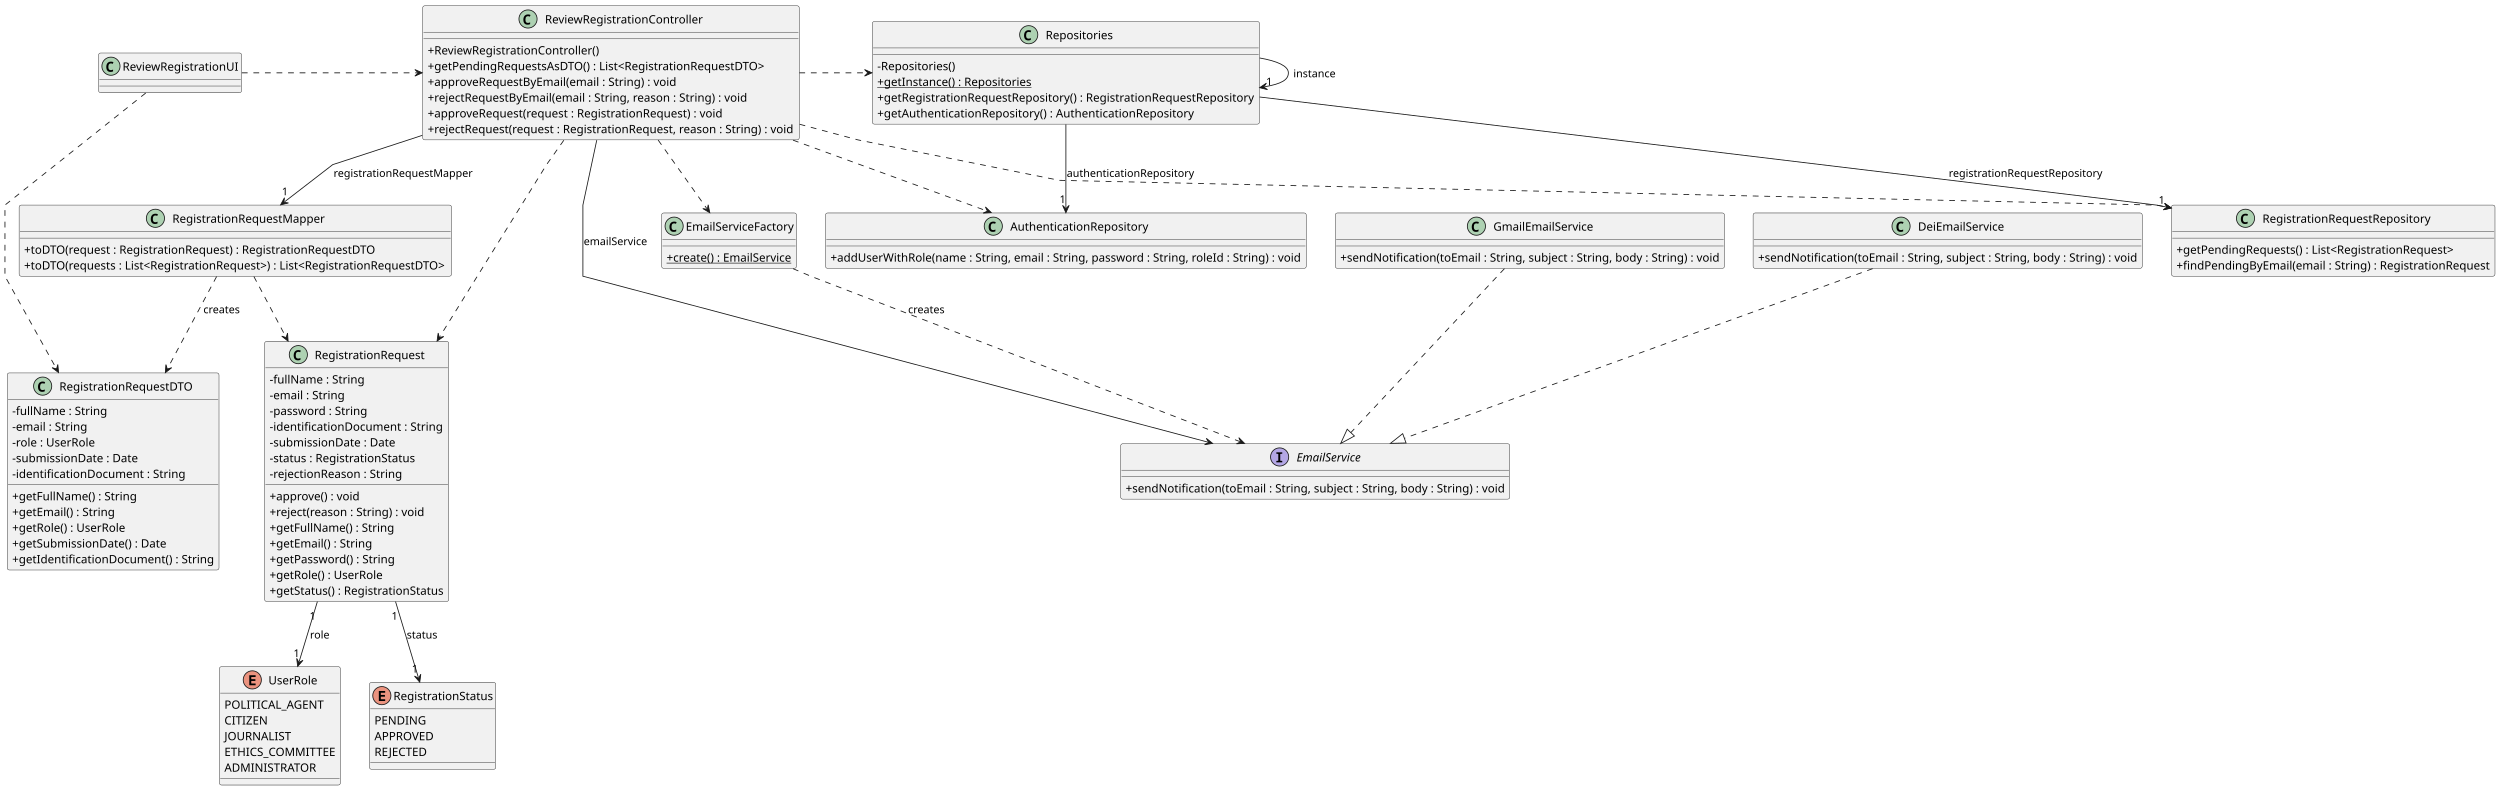
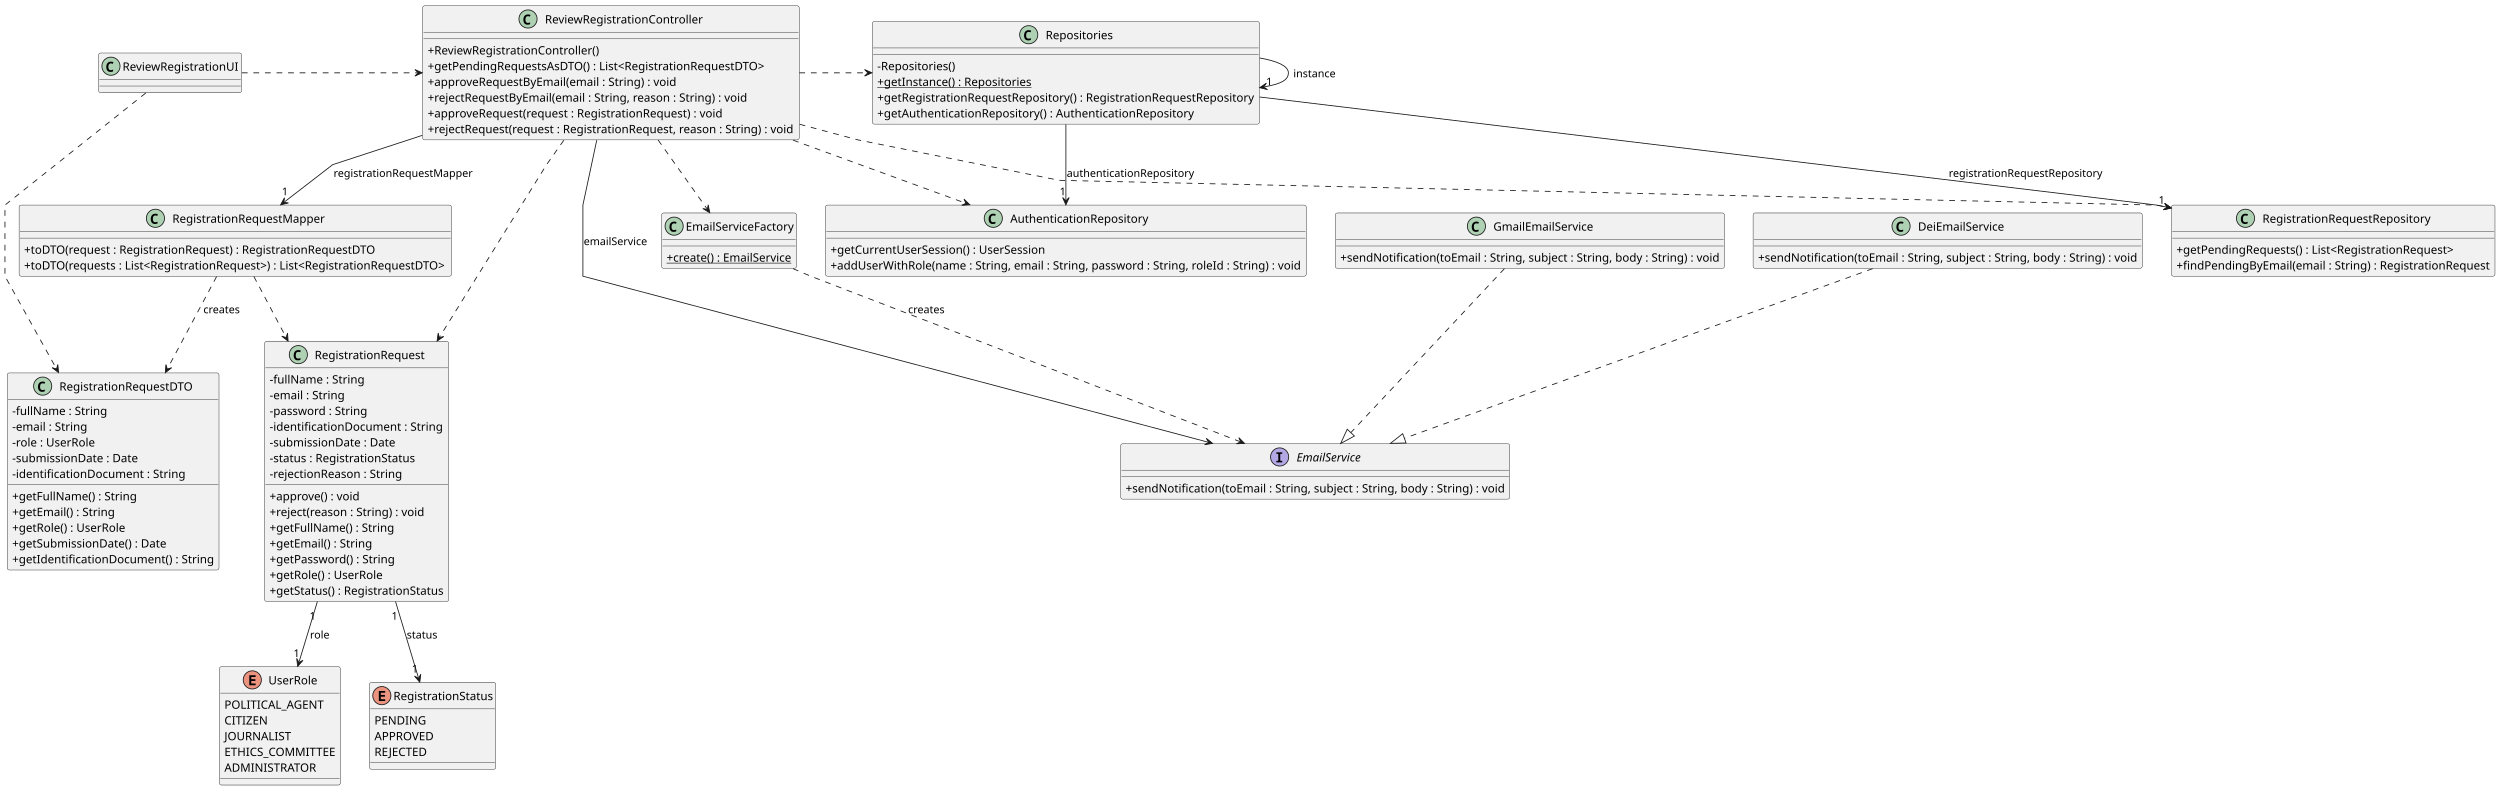
- <svg xmlns="http://www.w3.org/2000/svg" contentStyleType="text/css" data-diagram-type="CLASS" height="957px" preserveAspectRatio="none" style="width:3028px;height:957px;background:#FFFFFF;" version="1.1" viewBox="0 0 3028 957" width="3028px" zoomAndPan="magnify">
+ <svg xmlns="http://www.w3.org/2000/svg" contentStyleType="text/css" height="957px" preserveAspectRatio="none" style="width:3028px;height:957px;background:#FFFFFF;" version="1.1" viewBox="0 0 3028 957" width="3028px" zoomAndPan="magnify">
  <defs />
  <g>
-     <g class="entity" data-entity="ReviewRegistrationUI" data-source-line="6" data-uid="ent0002" id="entity_ReviewRegistrationUI">
-       <rect fill="#F1F1F1" height="48" rx="2.5" ry="2.5" style="stroke:#181818;stroke-width:0.5;" width="173.218" x="119.39" y="64.2" />
+     <g id="elem_ReviewRegistrationUI">
+       <rect codeLine="6" fill="#F1F1F1" height="48" id="ReviewRegistrationUI" rx="2.5" ry="2.5" style="stroke:#181818;stroke-width:0.5;" width="173.218" x="119.39" y="64.2" />
      <ellipse cx="134.39" cy="80.2" fill="#ADD1B2" rx="11" ry="11" style="stroke:#181818;stroke-width:1;" />
      <path d="M133.859,87.122 Q132.109,87.122 130.968,86.388 Q129.843,85.638 129.281,84.294 Q128.734,82.934 128.734,81.138 Q128.734,79.106 129.39,77.653 Q130.046,76.2 131.327,75.419 Q132.609,74.638 134.484,74.638 Q135.374,74.638 136.046,74.825 Q136.718,74.997 137.406,75.341 L136.593,77.356 Q135.968,77.044 135.421,76.919 Q134.89,76.794 134.406,76.794 Q133.234,76.794 132.531,77.325 Q131.827,77.856 131.531,78.809 Q131.234,79.763 131.234,81.028 Q131.234,83.044 131.952,84.013 Q132.671,84.966 134.265,84.966 Q134.859,84.966 135.484,84.809 Q136.109,84.653 136.937,84.278 L136.937,86.497 Q136.202,86.809 135.406,86.966 Q134.624,87.122 133.859,87.122 Z " fill="#000000" />
      <text fill="#000000" font-family="sans-serif" font-size="14" lengthAdjust="spacing" textLength="141.218" x="148.39" y="85.632">ReviewRegistrationUI</text>
      <line style="stroke:#181818;stroke-width:0.5;" x1="120.39" x2="291.608" y1="96.2" y2="96.2" />
      <line style="stroke:#181818;stroke-width:0.5;" x1="120.39" x2="291.608" y1="104.2" y2="104.2" />
    </g>
-     <g class="entity" data-entity="ReviewRegistrationController" data-source-line="9" data-uid="ent0003" id="entity_ReviewRegistrationController">
-       <rect fill="#F1F1F1" height="162.407" rx="2.5" ry="2.5" style="stroke:#181818;stroke-width:0.5;" width="456.064" x="511.97" y="7" />
+     <g id="elem_ReviewRegistrationController">
+       <rect codeLine="9" fill="#F1F1F1" height="162.407" id="ReviewRegistrationController" rx="2.5" ry="2.5" style="stroke:#181818;stroke-width:0.5;" width="456.064" x="511.97" y="7" />
      <ellipse cx="639.544" cy="23" fill="#ADD1B2" rx="11" ry="11" style="stroke:#181818;stroke-width:1;" />
      <path d="M639.013,29.922 Q637.263,29.922 636.123,29.188 Q634.998,28.438 634.435,27.094 Q633.888,25.734 633.888,23.938 Q633.888,21.906 634.544,20.453 Q635.201,19 636.482,18.219 Q637.763,17.438 639.638,17.438 Q640.529,17.438 641.201,17.625 Q641.873,17.797 642.56,18.141 L641.748,20.156 Q641.123,19.844 640.576,19.719 Q640.044,19.594 639.56,19.594 Q638.388,19.594 637.685,20.125 Q636.982,20.656 636.685,21.609 Q636.388,22.562 636.388,23.828 Q636.388,25.844 637.107,26.812 Q637.826,27.766 639.419,27.766 Q640.013,27.766 640.638,27.609 Q641.263,27.453 642.091,27.078 L642.091,29.297 Q641.357,29.609 640.56,29.766 Q639.779,29.922 639.013,29.922 Z " fill="#000000" />
      <text fill="#000000" font-family="sans-serif" font-size="14" lengthAdjust="spacing" textLength="192.415" x="660.044" y="28.432">ReviewRegistrationController</text>
      <line style="stroke:#181818;stroke-width:0.5;" x1="512.97" x2="967.034" y1="39" y2="39" />
      <line style="stroke:#181818;stroke-width:0.5;" x1="512.97" x2="967.034" y1="47" y2="47" />
      <text fill="#000000" font-family="sans-serif" font-size="14" lengthAdjust="spacing" textLength="208.823" x="517.97" y="65.966">+ReviewRegistrationController()</text>
      <text fill="#000000" font-family="sans-serif" font-size="14" lengthAdjust="spacing" textLength="409.512" x="517.97" y="85.034">+getPendingRequestsAsDTO() : List&lt;RegistrationRequestDTO&gt;</text>
      <text fill="#000000" font-family="sans-serif" font-size="14" lengthAdjust="spacing" textLength="301.783" x="517.97" y="104.102">+approveRequestByEmail(email : String) : void</text>
      <text fill="#000000" font-family="sans-serif" font-size="14" lengthAdjust="spacing" textLength="387.589" x="517.97" y="123.17">+rejectRequestByEmail(email : String, reason : String) : void</text>
      <text fill="#000000" font-family="sans-serif" font-size="14" lengthAdjust="spacing" textLength="358.259" x="517.97" y="142.238">+approveRequest(request : RegistrationRequest) : void</text>
      <text fill="#000000" font-family="sans-serif" font-size="14" lengthAdjust="spacing" textLength="444.064" x="517.97" y="161.305">+rejectRequest(request : RegistrationRequest, reason : String) : void</text>
    </g>
-     <g class="entity" data-entity="RegistrationRequestMapper" data-source-line="18" data-uid="ent0004" id="entity_RegistrationRequestMapper">
-       <rect fill="#F1F1F1" height="86.136" rx="2.5" ry="2.5" style="stroke:#181818;stroke-width:0.5;" width="523.684" x="23.16" y="248.4" />
+     <g id="elem_RegistrationRequestMapper">
+       <rect codeLine="18" fill="#F1F1F1" height="86.136" id="RegistrationRequestMapper" rx="2.5" ry="2.5" style="stroke:#181818;stroke-width:0.5;" width="523.684" x="23.16" y="248.4" />
      <ellipse cx="188.261" cy="264.4" fill="#ADD1B2" rx="11" ry="11" style="stroke:#181818;stroke-width:1;" />
      <path d="M187.73,271.322 Q185.98,271.322 184.839,270.587 Q183.714,269.837 183.152,268.494 Q182.605,267.134 182.605,265.337 Q182.605,263.306 183.261,261.853 Q183.918,260.4 185.199,259.619 Q186.48,258.837 188.355,258.837 Q189.246,258.837 189.918,259.025 Q190.589,259.197 191.277,259.541 L190.464,261.556 Q189.839,261.244 189.293,261.119 Q188.761,260.994 188.277,260.994 Q187.105,260.994 186.402,261.525 Q185.699,262.056 185.402,263.009 Q185.105,263.962 185.105,265.228 Q185.105,267.244 185.824,268.212 Q186.543,269.166 188.136,269.166 Q188.73,269.166 189.355,269.009 Q189.98,268.853 190.808,268.478 L190.808,270.697 Q190.074,271.009 189.277,271.166 Q188.496,271.322 187.73,271.322 Z " fill="#000000" />
      <text fill="#000000" font-family="sans-serif" font-size="14" lengthAdjust="spacing" textLength="184.981" x="208.761" y="269.832">RegistrationRequestMapper</text>
      <line style="stroke:#181818;stroke-width:0.5;" x1="24.16" x2="545.844" y1="280.4" y2="280.4" />
      <line style="stroke:#181818;stroke-width:0.5;" x1="24.16" x2="545.844" y1="288.4" y2="288.4" />
      <text fill="#000000" font-family="sans-serif" font-size="14" lengthAdjust="spacing" textLength="427.53" x="29.16" y="307.366">+toDTO(request : RegistrationRequest) : RegistrationRequestDTO</text>
      <text fill="#000000" font-family="sans-serif" font-size="14" lengthAdjust="spacing" textLength="511.684" x="29.16" y="326.434">+toDTO(requests : List&lt;RegistrationRequest&gt;) : List&lt;RegistrationRequestDTO&gt;</text>
    </g>
-     <g class="entity" data-entity="RegistrationRequestDTO" data-source-line="23" data-uid="ent0005" id="entity_RegistrationRequestDTO">
-       <rect fill="#F1F1F1" height="238.679" rx="2.5" ry="2.5" style="stroke:#181818;stroke-width:0.5;" width="256.509" x="8.75" y="451.68" />
+     <g id="elem_RegistrationRequestDTO">
+       <rect codeLine="23" fill="#F1F1F1" height="238.679" id="RegistrationRequestDTO" rx="2.5" ry="2.5" style="stroke:#181818;stroke-width:0.5;" width="256.509" x="8.75" y="451.68" />
      <ellipse cx="51.668" cy="467.68" fill="#ADD1B2" rx="11" ry="11" style="stroke:#181818;stroke-width:1;" />
      <path d="M51.137,474.602 Q49.387,474.602 48.246,473.868 Q47.121,473.118 46.559,471.774 Q46.012,470.414 46.012,468.618 Q46.012,466.586 46.668,465.133 Q47.324,463.68 48.605,462.899 Q49.887,462.118 51.762,462.118 Q52.652,462.118 53.324,462.305 Q53.996,462.477 54.684,462.821 L53.871,464.836 Q53.246,464.524 52.699,464.399 Q52.168,464.274 51.684,464.274 Q50.512,464.274 49.809,464.805 Q49.105,465.336 48.809,466.289 Q48.512,467.243 48.512,468.508 Q48.512,470.524 49.23,471.493 Q49.949,472.446 51.543,472.446 Q52.137,472.446 52.762,472.289 Q53.387,472.133 54.215,471.758 L54.215,473.977 Q53.48,474.289 52.684,474.446 Q51.902,474.602 51.137,474.602 Z " fill="#000000" />
      <text fill="#000000" font-family="sans-serif" font-size="14" lengthAdjust="spacing" textLength="162.469" x="71.872" y="473.112">RegistrationRequestDTO</text>
      <line style="stroke:#181818;stroke-width:0.5;" x1="9.75" x2="264.259" y1="483.68" y2="483.68" />
      <text fill="#000000" font-family="sans-serif" font-size="14" lengthAdjust="spacing" textLength="115.108" x="14.75" y="502.646">-fullName : String</text>
      <text fill="#000000" font-family="sans-serif" font-size="14" lengthAdjust="spacing" textLength="91" x="14.75" y="521.714">-email : String</text>
      <text fill="#000000" font-family="sans-serif" font-size="14" lengthAdjust="spacing" textLength="100.604" x="14.75" y="540.782">-role : UserRole</text>
      <text fill="#000000" font-family="sans-serif" font-size="14" lengthAdjust="spacing" textLength="152.403" x="14.75" y="559.85">-submissionDate : Date</text>
      <text fill="#000000" font-family="sans-serif" font-size="14" lengthAdjust="spacing" textLength="209.915" x="14.75" y="578.918">-identificationDocument : String</text>
      <line style="stroke:#181818;stroke-width:0.5;" x1="9.75" x2="264.259" y1="587.02" y2="587.02" />
      <text fill="#000000" font-family="sans-serif" font-size="14" lengthAdjust="spacing" textLength="151.017" x="14.75" y="605.986">+getFullName() : String</text>
      <text fill="#000000" font-family="sans-serif" font-size="14" lengthAdjust="spacing" textLength="124.347" x="14.75" y="625.053">+getEmail() : String</text>
      <text fill="#000000" font-family="sans-serif" font-size="14" lengthAdjust="spacing" textLength="136.989" x="14.75" y="644.121">+getRole() : UserRole</text>
      <text fill="#000000" font-family="sans-serif" font-size="14" lengthAdjust="spacing" textLength="186.843" x="14.75" y="663.189">+getSubmissionDate() : Date</text>
      <text fill="#000000" font-family="sans-serif" font-size="14" lengthAdjust="spacing" textLength="244.509" x="14.75" y="682.257">+getIdentificationDocument() : String</text>
    </g>
-     <g class="entity" data-entity="RegistrationRequest" data-source-line="36" data-uid="ent0006" id="entity_RegistrationRequest">
-       <rect fill="#F1F1F1" height="314.951" rx="2.5" ry="2.5" style="stroke:#181818;stroke-width:0.5;" width="223.021" x="320.49" y="413.54" />
+     <g id="elem_RegistrationRequest">
+       <rect codeLine="36" fill="#F1F1F1" height="314.951" id="RegistrationRequest" rx="2.5" ry="2.5" style="stroke:#181818;stroke-width:0.5;" width="223.021" x="320.49" y="413.54" />
      <ellipse cx="361.36" cy="429.54" fill="#ADD1B2" rx="11" ry="11" style="stroke:#181818;stroke-width:1;" />
      <path d="M360.829,436.462 Q359.079,436.462 357.938,435.728 Q356.813,434.978 356.251,433.634 Q355.704,432.274 355.704,430.478 Q355.704,428.446 356.36,426.993 Q357.017,425.54 358.298,424.759 Q359.579,423.978 361.454,423.978 Q362.345,423.978 363.017,424.165 Q363.688,424.337 364.376,424.681 L363.563,426.696 Q362.938,426.384 362.392,426.259 Q361.86,426.134 361.376,426.134 Q360.204,426.134 359.501,426.665 Q358.798,427.196 358.501,428.149 Q358.204,429.103 358.204,430.368 Q358.204,432.384 358.923,433.353 Q359.642,434.306 361.235,434.306 Q361.829,434.306 362.454,434.149 Q363.079,433.993 363.907,433.618 L363.907,435.837 Q363.173,436.149 362.376,436.306 Q361.595,436.462 360.829,436.462 Z " fill="#000000" />
      <text fill="#000000" font-family="sans-serif" font-size="14" lengthAdjust="spacing" textLength="133.531" x="381.109" y="434.972">RegistrationRequest</text>
      <line style="stroke:#181818;stroke-width:0.5;" x1="321.49" x2="542.511" y1="445.54" y2="445.54" />
      <text fill="#000000" font-family="sans-serif" font-size="14" lengthAdjust="spacing" textLength="115.108" x="326.49" y="464.506">-fullName : String</text>
      <text fill="#000000" font-family="sans-serif" font-size="14" lengthAdjust="spacing" textLength="91" x="326.49" y="483.574">-email : String</text>
      <text fill="#000000" font-family="sans-serif" font-size="14" lengthAdjust="spacing" textLength="118.678" x="326.49" y="502.642">-password : String</text>
      <text fill="#000000" font-family="sans-serif" font-size="14" lengthAdjust="spacing" textLength="209.915" x="326.49" y="521.71">-identificationDocument : String</text>
      <text fill="#000000" font-family="sans-serif" font-size="14" lengthAdjust="spacing" textLength="152.403" x="326.49" y="540.778">-submissionDate : Date</text>
      <text fill="#000000" font-family="sans-serif" font-size="14" lengthAdjust="spacing" textLength="176.581" x="326.49" y="559.846">-status : RegistrationStatus</text>
      <text fill="#000000" font-family="sans-serif" font-size="14" lengthAdjust="spacing" textLength="160.915" x="326.49" y="578.913">-rejectionReason : String</text>
      <line style="stroke:#181818;stroke-width:0.5;" x1="321.49" x2="542.511" y1="587.015" y2="587.015" />
      <text fill="#000000" font-family="sans-serif" font-size="14" lengthAdjust="spacing" textLength="109.578" x="326.49" y="605.981">+approve() : void</text>
      <text fill="#000000" font-family="sans-serif" font-size="14" lengthAdjust="spacing" textLength="187.991" x="326.49" y="625.049">+reject(reason : String) : void</text>
      <text fill="#000000" font-family="sans-serif" font-size="14" lengthAdjust="spacing" textLength="151.017" x="326.49" y="644.117">+getFullName() : String</text>
      <text fill="#000000" font-family="sans-serif" font-size="14" lengthAdjust="spacing" textLength="124.347" x="326.49" y="663.185">+getEmail() : String</text>
      <text fill="#000000" font-family="sans-serif" font-size="14" lengthAdjust="spacing" textLength="151.997" x="326.49" y="682.253">+getPassword() : String</text>
      <text fill="#000000" font-family="sans-serif" font-size="14" lengthAdjust="spacing" textLength="136.989" x="326.49" y="701.321">+getRole() : UserRole</text>
      <text fill="#000000" font-family="sans-serif" font-size="14" lengthAdjust="spacing" textLength="211.021" x="326.49" y="720.389">+getStatus() : RegistrationStatus</text>
    </g>
-     <g class="entity" data-entity="RegistrationRequestRepository" data-source-line="53" data-uid="ent0007" id="entity_RegistrationRequestRepository">
-       <rect fill="#F1F1F1" height="86.136" rx="2.5" ry="2.5" style="stroke:#181818;stroke-width:0.5;" width="391.846" x="2630.08" y="248.4" />
+     <g id="elem_RegistrationRequestRepository">
+       <rect codeLine="53" fill="#F1F1F1" height="86.136" id="RegistrationRequestRepository" rx="2.5" ry="2.5" style="stroke:#181818;stroke-width:0.5;" width="391.846" x="2630.08" y="248.4" />
      <ellipse cx="2719.764" cy="264.4" fill="#ADD1B2" rx="11" ry="11" style="stroke:#181818;stroke-width:1;" />
      <path d="M2719.232,271.322 Q2717.482,271.322 2716.342,270.587 Q2715.217,269.837 2714.654,268.494 Q2714.107,267.134 2714.107,265.337 Q2714.107,263.306 2714.764,261.853 Q2715.42,260.4 2716.701,259.619 Q2717.982,258.837 2719.857,258.837 Q2720.748,258.837 2721.42,259.025 Q2722.092,259.197 2722.779,259.541 L2721.967,261.556 Q2721.342,261.244 2720.795,261.119 Q2720.264,260.994 2719.779,260.994 Q2718.607,260.994 2717.904,261.525 Q2717.201,262.056 2716.904,263.009 Q2716.607,263.962 2716.607,265.228 Q2716.607,267.244 2717.326,268.212 Q2718.045,269.166 2719.639,269.166 Q2720.232,269.166 2720.857,269.009 Q2721.482,268.853 2722.311,268.478 L2722.311,270.697 Q2721.576,271.009 2720.779,271.166 Q2719.998,271.322 2719.232,271.322 Z " fill="#000000" />
      <text fill="#000000" font-family="sans-serif" font-size="14" lengthAdjust="spacing" textLength="203.979" x="2740.264" y="269.832">RegistrationRequestRepository</text>
      <line style="stroke:#181818;stroke-width:0.5;" x1="2631.08" x2="3020.927" y1="280.4" y2="280.4" />
      <line style="stroke:#181818;stroke-width:0.5;" x1="2631.08" x2="3020.927" y1="288.4" y2="288.4" />
      <text fill="#000000" font-family="sans-serif" font-size="14" lengthAdjust="spacing" textLength="335.985" x="2636.08" y="307.366">+getPendingRequests() : List&lt;RegistrationRequest&gt;</text>
      <text fill="#000000" font-family="sans-serif" font-size="14" lengthAdjust="spacing" textLength="379.846" x="2636.08" y="326.434">+findPendingByEmail(email : String) : RegistrationRequest</text>
    </g>
-     <g class="entity" data-entity="AuthenticationRepository" data-source-line="58" data-uid="ent0008" id="entity_AuthenticationRepository">
-       <rect fill="#F1F1F1" height="67.068" rx="2.5" ry="2.5" style="stroke:#181818;stroke-width:0.5;" width="582.26" x="999.87" y="257.94" />
-       <ellipse cx="1203.086" cy="273.94" fill="#ADD1B2" rx="11" ry="11" style="stroke:#181818;stroke-width:1;" />
-       <path d="M1202.555,280.862 Q1200.805,280.862 1199.665,280.127 Q1198.54,279.377 1197.977,278.034 Q1197.43,276.674 1197.43,274.877 Q1197.43,272.846 1198.086,271.393 Q1198.743,269.94 1200.024,269.159 Q1201.305,268.377 1203.18,268.377 Q1204.071,268.377 1204.743,268.565 Q1205.415,268.737 1206.102,269.081 L1205.29,271.096 Q1204.665,270.784 1204.118,270.659 Q1203.586,270.534 1203.102,270.534 Q1201.93,270.534 1201.227,271.065 Q1200.524,271.596 1200.227,272.549 Q1199.93,273.502 1199.93,274.768 Q1199.93,276.784 1200.649,277.752 Q1201.368,278.706 1202.961,278.706 Q1203.555,278.706 1204.18,278.549 Q1204.805,278.393 1205.633,278.018 L1205.633,280.237 Q1204.899,280.549 1204.102,280.706 Q1203.321,280.862 1202.555,280.862 Z " fill="#000000" />
-       <text fill="#000000" font-family="sans-serif" font-size="14" lengthAdjust="spacing" textLength="167.327" x="1223.586" y="279.372">AuthenticationRepository</text>
-       <line style="stroke:#181818;stroke-width:0.5;" x1="1000.87" x2="1581.13" y1="289.94" y2="289.94" />
-       <line style="stroke:#181818;stroke-width:0.5;" x1="1000.87" x2="1581.13" y1="297.94" y2="297.94" />
-       <text fill="#000000" font-family="sans-serif" font-size="14" lengthAdjust="spacing" textLength="570.26" x="1005.87" y="316.906">+addUserWithRole(name : String, email : String, password : String, roleId : String) : void</text>
-     </g>
-     <g class="entity" data-entity="Repositories" data-source-line="62" data-uid="ent0009" id="entity_Repositories">
-       <rect fill="#F1F1F1" height="124.272" rx="2.5" ry="2.5" style="stroke:#181818;stroke-width:0.5;" width="468.958" x="1056.52" y="26.06" />
+     <g id="elem_AuthenticationRepository">
+       <rect codeLine="58" fill="#F1F1F1" height="86.136" id="AuthenticationRepository" rx="2.5" ry="2.5" style="stroke:#181818;stroke-width:0.5;" width="582.26" x="999.87" y="248.4" />
+       <ellipse cx="1203.086" cy="264.4" fill="#ADD1B2" rx="11" ry="11" style="stroke:#181818;stroke-width:1;" />
+       <path d="M1202.555,271.322 Q1200.805,271.322 1199.665,270.587 Q1198.54,269.837 1197.977,268.494 Q1197.43,267.134 1197.43,265.337 Q1197.43,263.306 1198.086,261.853 Q1198.743,260.4 1200.024,259.619 Q1201.305,258.837 1203.18,258.837 Q1204.071,258.837 1204.743,259.025 Q1205.415,259.197 1206.102,259.541 L1205.29,261.556 Q1204.665,261.244 1204.118,261.119 Q1203.586,260.994 1203.102,260.994 Q1201.93,260.994 1201.227,261.525 Q1200.524,262.056 1200.227,263.009 Q1199.93,263.962 1199.93,265.228 Q1199.93,267.244 1200.649,268.212 Q1201.368,269.166 1202.961,269.166 Q1203.555,269.166 1204.18,269.009 Q1204.805,268.853 1205.633,268.478 L1205.633,270.697 Q1204.899,271.009 1204.102,271.166 Q1203.321,271.322 1202.555,271.322 Z " fill="#000000" />
+       <text fill="#000000" font-family="sans-serif" font-size="14" lengthAdjust="spacing" textLength="167.327" x="1223.586" y="269.832">AuthenticationRepository</text>
+       <line style="stroke:#181818;stroke-width:0.5;" x1="1000.87" x2="1581.13" y1="280.4" y2="280.4" />
+       <line style="stroke:#181818;stroke-width:0.5;" x1="1000.87" x2="1581.13" y1="288.4" y2="288.4" />
+       <text fill="#000000" font-family="sans-serif" font-size="14" lengthAdjust="spacing" textLength="260.357" x="1005.87" y="307.366">+getCurrentUserSession() : UserSession</text>
+       <text fill="#000000" font-family="sans-serif" font-size="14" lengthAdjust="spacing" textLength="570.26" x="1005.87" y="326.434">+addUserWithRole(name : String, email : String, password : String, roleId : String) : void</text>
+     </g>
+     <g id="elem_Repositories">
+       <rect codeLine="63" fill="#F1F1F1" height="124.272" id="Repositories" rx="2.5" ry="2.5" style="stroke:#181818;stroke-width:0.5;" width="468.958" x="1056.52" y="26.06" />
      <ellipse cx="1245.988" cy="42.06" fill="#ADD1B2" rx="11" ry="11" style="stroke:#181818;stroke-width:1;" />
      <path d="M1245.457,48.982 Q1243.707,48.982 1242.566,48.248 Q1241.441,47.498 1240.879,46.154 Q1240.332,44.794 1240.332,42.998 Q1240.332,40.966 1240.988,39.513 Q1241.645,38.06 1242.926,37.279 Q1244.207,36.498 1246.082,36.498 Q1246.973,36.498 1247.645,36.685 Q1248.316,36.857 1249.004,37.201 L1248.191,39.216 Q1247.566,38.904 1247.02,38.779 Q1246.488,38.654 1246.004,38.654 Q1244.832,38.654 1244.129,39.185 Q1243.426,39.716 1243.129,40.669 Q1242.832,41.623 1242.832,42.888 Q1242.832,44.904 1243.551,45.873 Q1244.27,46.826 1245.863,46.826 Q1246.457,46.826 1247.082,46.669 Q1247.707,46.513 1248.535,46.138 L1248.535,48.357 Q1247.801,48.669 1247.004,48.826 Q1246.223,48.982 1245.457,48.982 Z " fill="#000000" />
      <text fill="#000000" font-family="sans-serif" font-size="14" lengthAdjust="spacing" textLength="81.522" x="1266.488" y="47.492">Repositories</text>
      <line style="stroke:#181818;stroke-width:0.5;" x1="1057.52" x2="1524.478" y1="58.06" y2="58.06" />
      <line style="stroke:#181818;stroke-width:0.5;" x1="1057.52" x2="1524.478" y1="66.06" y2="66.06" />
      <text fill="#000000" font-family="sans-serif" font-size="14" lengthAdjust="spacing" textLength="94.43" x="1062.52" y="85.026">-Repositories()</text>
      <text fill="#000000" font-family="sans-serif" font-size="14" lengthAdjust="spacing" text-decoration="underline" textLength="186.801" x="1062.52" y="104.094">+getInstance() : Repositories</text>
      <text fill="#000000" font-family="sans-serif" font-size="14" lengthAdjust="spacing" textLength="456.958" x="1062.52" y="123.162">+getRegistrationRequestRepository() : RegistrationRequestRepository</text>
      <text fill="#000000" font-family="sans-serif" font-size="14" lengthAdjust="spacing" textLength="383.654" x="1062.52" y="142.23">+getAuthenticationRepository() : AuthenticationRepository</text>
    </g>
-     <g class="entity" data-entity="EmailService" data-source-line="69" data-uid="ent0010" id="entity_EmailService">
-       <rect fill="#F1F1F1" height="67.068" rx="2.5" ry="2.5" style="stroke:#181818;stroke-width:0.5;" width="471.296" x="1357.35" y="537.48" />
+     <g id="elem_EmailService">
+       <rect codeLine="70" fill="#F1F1F1" height="67.068" id="EmailService" rx="2.5" ry="2.5" style="stroke:#181818;stroke-width:0.5;" width="471.296" x="1357.35" y="537.48" />
      <ellipse cx="1549.884" cy="553.48" fill="#B4A7E5" rx="11" ry="11" style="stroke:#181818;stroke-width:1;" />
      <path d="M1545.916,559.98 L1545.916,558.277 L1548.275,558.011 L1548.275,549.808 L1545.916,549.543 L1545.916,547.839 L1553.056,547.839 L1553.056,549.543 L1550.634,549.808 L1550.634,558.011 L1553.056,558.277 L1553.056,559.98 L1545.916,559.98 Z " fill="#000000" />
      <text fill="#000000" font-family="sans-serif" font-size="14" font-style="italic" lengthAdjust="spacing" textLength="77.728" x="1570.384" y="558.912">EmailService</text>
      <line style="stroke:#181818;stroke-width:0.5;" x1="1358.35" x2="1827.646" y1="569.48" y2="569.48" />
      <line style="stroke:#181818;stroke-width:0.5;" x1="1358.35" x2="1827.646" y1="577.48" y2="577.48" />
      <text fill="#000000" font-family="sans-serif" font-size="14" lengthAdjust="spacing" textLength="459.296" x="1363.35" y="596.446">+sendNotification(toEmail : String, subject : String, body : String) : void</text>
    </g>
-     <g class="entity" data-entity="GmailEmailService" data-source-line="73" data-uid="ent0011" id="entity_GmailEmailService">
-       <rect fill="#F1F1F1" height="67.068" rx="2.5" ry="2.5" style="stroke:#181818;stroke-width:0.5;" width="471.296" x="1617.35" y="257.94" />
+     <g id="elem_GmailEmailService">
+       <rect codeLine="74" fill="#F1F1F1" height="67.068" id="GmailEmailService" rx="2.5" ry="2.5" style="stroke:#181818;stroke-width:0.5;" width="471.296" x="1617.35" y="257.94" />
      <ellipse cx="1788.24" cy="273.94" fill="#ADD1B2" rx="11" ry="11" style="stroke:#181818;stroke-width:1;" />
      <path d="M1787.709,280.862 Q1785.959,280.862 1784.819,280.127 Q1783.694,279.377 1783.131,278.034 Q1782.584,276.674 1782.584,274.877 Q1782.584,272.846 1783.24,271.393 Q1783.897,269.94 1785.178,269.159 Q1786.459,268.377 1788.334,268.377 Q1789.225,268.377 1789.897,268.565 Q1790.569,268.737 1791.256,269.081 L1790.444,271.096 Q1789.819,270.784 1789.272,270.659 Q1788.74,270.534 1788.256,270.534 Q1787.084,270.534 1786.381,271.065 Q1785.678,271.596 1785.381,272.549 Q1785.084,273.502 1785.084,274.768 Q1785.084,276.784 1785.803,277.752 Q1786.522,278.706 1788.115,278.706 Q1788.709,278.706 1789.334,278.549 Q1789.959,278.393 1790.787,278.018 L1790.787,280.237 Q1790.053,280.549 1789.256,280.706 Q1788.475,280.862 1787.709,280.862 Z " fill="#000000" />
      <text fill="#000000" font-family="sans-serif" font-size="14" lengthAdjust="spacing" textLength="121.016" x="1808.74" y="279.372">GmailEmailService</text>
      <line style="stroke:#181818;stroke-width:0.5;" x1="1618.35" x2="2087.646" y1="289.94" y2="289.94" />
      <line style="stroke:#181818;stroke-width:0.5;" x1="1618.35" x2="2087.646" y1="297.94" y2="297.94" />
      <text fill="#000000" font-family="sans-serif" font-size="14" lengthAdjust="spacing" textLength="459.296" x="1623.35" y="316.906">+sendNotification(toEmail : String, subject : String, body : String) : void</text>
    </g>
-     <g class="entity" data-entity="DeiEmailService" data-source-line="77" data-uid="ent0012" id="entity_DeiEmailService">
-       <rect fill="#F1F1F1" height="67.068" rx="2.5" ry="2.5" style="stroke:#181818;stroke-width:0.5;" width="471.296" x="2123.35" y="257.94" />
+     <g id="elem_DeiEmailService">
+       <rect codeLine="78" fill="#F1F1F1" height="67.068" id="DeiEmailService" rx="2.5" ry="2.5" style="stroke:#181818;stroke-width:0.5;" width="471.296" x="2123.35" y="257.94" />
      <ellipse cx="2302.556" cy="273.94" fill="#ADD1B2" rx="11" ry="11" style="stroke:#181818;stroke-width:1;" />
      <path d="M2302.025,280.862 Q2300.275,280.862 2299.135,280.127 Q2298.01,279.377 2297.447,278.034 Q2296.9,276.674 2296.9,274.877 Q2296.9,272.846 2297.556,271.393 Q2298.213,269.94 2299.494,269.159 Q2300.775,268.377 2302.65,268.377 Q2303.541,268.377 2304.213,268.565 Q2304.885,268.737 2305.572,269.081 L2304.76,271.096 Q2304.135,270.784 2303.588,270.659 Q2303.056,270.534 2302.572,270.534 Q2301.4,270.534 2300.697,271.065 Q2299.994,271.596 2299.697,272.549 Q2299.4,273.502 2299.4,274.768 Q2299.4,276.784 2300.119,277.752 Q2300.838,278.706 2302.431,278.706 Q2303.025,278.706 2303.65,278.549 Q2304.275,278.393 2305.103,278.018 L2305.103,280.237 Q2304.369,280.549 2303.572,280.706 Q2302.791,280.862 2302.025,280.862 Z " fill="#000000" />
      <text fill="#000000" font-family="sans-serif" font-size="14" lengthAdjust="spacing" textLength="104.384" x="2323.056" y="279.372">DeiEmailService</text>
      <line style="stroke:#181818;stroke-width:0.5;" x1="2124.35" x2="2593.646" y1="289.94" y2="289.94" />
      <line style="stroke:#181818;stroke-width:0.5;" x1="2124.35" x2="2593.646" y1="297.94" y2="297.94" />
      <text fill="#000000" font-family="sans-serif" font-size="14" lengthAdjust="spacing" textLength="459.296" x="2129.35" y="316.906">+sendNotification(toEmail : String, subject : String, body : String) : void</text>
    </g>
-     <g class="entity" data-entity="EmailServiceFactory" data-source-line="81" data-uid="ent0013" id="entity_EmailServiceFactory">
-       <rect fill="#F1F1F1" height="67.068" rx="2.5" ry="2.5" style="stroke:#181818;stroke-width:0.5;" width="163.297" x="801.35" y="257.94" />
+     <g id="elem_EmailServiceFactory">
+       <rect codeLine="82" fill="#F1F1F1" height="67.068" id="EmailServiceFactory" rx="2.5" ry="2.5" style="stroke:#181818;stroke-width:0.5;" width="163.297" x="801.35" y="257.94" />
      <ellipse cx="816.51" cy="273.94" fill="#ADD1B2" rx="11" ry="11" style="stroke:#181818;stroke-width:1;" />
      <path d="M815.979,280.862 Q814.229,280.862 813.088,280.127 Q811.963,279.377 811.401,278.034 Q810.854,276.674 810.854,274.877 Q810.854,272.846 811.51,271.393 Q812.166,269.94 813.448,269.159 Q814.729,268.377 816.604,268.377 Q817.495,268.377 818.166,268.565 Q818.838,268.737 819.526,269.081 L818.713,271.096 Q818.088,270.784 817.541,270.659 Q817.01,270.534 816.526,270.534 Q815.354,270.534 814.651,271.065 Q813.948,271.596 813.651,272.549 Q813.354,273.502 813.354,274.768 Q813.354,276.784 814.073,277.752 Q814.791,278.706 816.385,278.706 Q816.979,278.706 817.604,278.549 Q818.229,278.393 819.057,278.018 L819.057,280.237 Q818.323,280.549 817.526,280.706 Q816.745,280.862 815.979,280.862 Z " fill="#000000" />
      <text fill="#000000" font-family="sans-serif" font-size="14" lengthAdjust="spacing" textLength="130.941" x="830.546" y="279.372">EmailServiceFactory</text>
      <line style="stroke:#181818;stroke-width:0.5;" x1="802.35" x2="963.647" y1="289.94" y2="289.94" />
      <line style="stroke:#181818;stroke-width:0.5;" x1="802.35" x2="963.647" y1="297.94" y2="297.94" />
      <text fill="#000000" font-family="sans-serif" font-size="14" lengthAdjust="spacing" text-decoration="underline" textLength="151.297" x="807.35" y="316.906">+create() : EmailService</text>
    </g>
-     <g class="entity" data-entity="UserRole" data-source-line="85" data-uid="ent0014" id="entity_UserRole">
-       <rect fill="#F1F1F1" height="143.34" rx="2.5" ry="2.5" style="stroke:#181818;stroke-width:0.5;" width="146.498" x="265.75" y="807.49" />
+     <g id="elem_UserRole">
+       <rect codeLine="86" fill="#F1F1F1" height="143.34" id="UserRole" rx="2.5" ry="2.5" style="stroke:#181818;stroke-width:0.5;" width="146.498" x="265.75" y="807.49" />
      <ellipse cx="305.587" cy="823.49" fill="#EB937F" rx="11" ry="11" style="stroke:#181818;stroke-width:1;" />
      <path d="M301.947,829.99 L301.947,817.849 L309.603,817.849 L309.603,819.974 L304.322,819.974 L304.322,822.631 L309.337,822.631 L309.337,824.756 L304.322,824.756 L304.322,827.865 L309.603,827.865 L309.603,829.99 L301.947,829.99 Z " fill="#000000" />
      <text fill="#000000" font-family="sans-serif" font-size="14" lengthAdjust="spacing" textLength="59.304" x="325.106" y="828.922">UserRole</text>
      <line style="stroke:#181818;stroke-width:0.5;" x1="266.75" x2="411.248" y1="839.49" y2="839.49" />
      <text fill="#000000" font-family="sans-serif" font-size="14" lengthAdjust="spacing" textLength="120.707" x="271.75" y="858.456">POLITICAL_AGENT</text>
      <text fill="#000000" font-family="sans-serif" font-size="14" lengthAdjust="spacing" textLength="52.556" x="271.75" y="877.524">CITIZEN</text>
      <text fill="#000000" font-family="sans-serif" font-size="14" lengthAdjust="spacing" textLength="80.836" x="271.75" y="896.592">JOURNALIST</text>
      <text fill="#000000" font-family="sans-serif" font-size="14" lengthAdjust="spacing" textLength="134.498" x="271.75" y="915.66">ETHICS_COMMITTEE</text>
      <text fill="#000000" font-family="sans-serif" font-size="14" lengthAdjust="spacing" textLength="112.546" x="271.75" y="934.728">ADMINISTRATOR</text>
      <line style="stroke:#181818;stroke-width:0.5;" x1="266.75" x2="411.248" y1="942.83" y2="942.83" />
    </g>
-     <g class="entity" data-entity="RegistrationStatus" data-source-line="93" data-uid="ent0015" id="entity_RegistrationStatus">
-       <rect fill="#F1F1F1" height="105.204" rx="2.5" ry="2.5" style="stroke:#181818;stroke-width:0.5;" width="153.016" x="447.49" y="826.56" />
+     <g id="elem_RegistrationStatus">
+       <rect codeLine="94" fill="#F1F1F1" height="105.204" id="RegistrationStatus" rx="2.5" ry="2.5" style="stroke:#181818;stroke-width:0.5;" width="153.016" x="447.49" y="826.56" />
      <ellipse cx="462.49" cy="842.56" fill="#EB937F" rx="11" ry="11" style="stroke:#181818;stroke-width:1;" />
      <path d="M458.849,849.06 L458.849,836.919 L466.506,836.919 L466.506,839.044 L461.224,839.044 L461.224,841.701 L466.24,841.701 L466.24,843.826 L461.224,843.826 L461.224,846.935 L466.506,846.935 L466.506,849.06 L458.849,849.06 Z " fill="#000000" />
      <text fill="#000000" font-family="sans-serif" font-size="14" lengthAdjust="spacing" textLength="121.016" x="476.49" y="847.992">RegistrationStatus</text>
      <line style="stroke:#181818;stroke-width:0.5;" x1="448.49" x2="599.506" y1="858.56" y2="858.56" />
      <text fill="#000000" font-family="sans-serif" font-size="14" lengthAdjust="spacing" textLength="62.692" x="453.49" y="877.526">PENDING</text>
      <text fill="#000000" font-family="sans-serif" font-size="14" lengthAdjust="spacing" textLength="71.932" x="453.49" y="896.594">APPROVED</text>
      <text fill="#000000" font-family="sans-serif" font-size="14" lengthAdjust="spacing" textLength="62.734" x="453.49" y="915.662">REJECTED</text>
      <line style="stroke:#181818;stroke-width:0.5;" x1="448.49" x2="599.506" y1="923.764" y2="923.764" />
    </g>
-     <g class="link" data-entity-1="ReviewRegistrationUI" data-entity-2="ReviewRegistrationController" data-source-line="99" data-uid="lnk16" id="link_ReviewRegistrationUI_ReviewRegistrationController">
-       <path codeLine="99" d="M292.91,88.2 C338.1,88.2 384,88.2 384,88.2 C384,88.2 452.84,88.2 505.47,88.2" fill="none" id="ReviewRegistrationUI-to-ReviewRegistrationController" style="stroke:#181818;stroke-width:1;stroke-dasharray:7,7;" />
+     <g id="link_ReviewRegistrationUI_ReviewRegistrationController">
+       <path codeLine="100" d="M292.91,88.2 C338.1,88.2 384,88.2 384,88.2 C384,88.2 452.84,88.2 505.47,88.2 " fill="none" id="ReviewRegistrationUI-to-ReviewRegistrationController" style="stroke:#181818;stroke-width:1;stroke-dasharray:7.0,7.0;" />
      <polygon fill="#181818" points="511.47,88.2,502.47,84.2,506.47,88.2,502.47,92.2,511.47,88.2" style="stroke:#181818;stroke-width:1;" />
    </g>
-     <g class="link" data-entity-1="ReviewRegistrationUI" data-entity-2="RegistrationRequestDTO" data-source-line="100" data-uid="lnk17" id="link_ReviewRegistrationUI_RegistrationRequestDTO">
-       <path codeLine="100" d="M176.49,112.69 C120.86,156.98 6,248.4 6,248.4 C6,248.4 6,334.54 6,334.54 C6,334.54 35.453,387.476 68.004,445.997" fill="none" id="ReviewRegistrationUI-to-RegistrationRequestDTO" style="stroke:#181818;stroke-width:1;stroke-dasharray:7,7;" />
+     <g id="link_ReviewRegistrationUI_RegistrationRequestDTO">
+       <path codeLine="101" d="M176.49,112.69 C120.86,156.98 6,248.4 6,248.4 C6,248.4 6,334.54 6,334.54 C6,334.54 35.453,387.476 68.004,445.997 " fill="none" id="ReviewRegistrationUI-to-RegistrationRequestDTO" style="stroke:#181818;stroke-width:1;stroke-dasharray:7.0,7.0;" />
      <polygon fill="#181818" points="70.92,451.24,70.041,441.43,68.49,446.87,63.05,445.319,70.92,451.24" style="stroke:#181818;stroke-width:1;" />
    </g>
-     <g class="link" data-entity-1="ReviewRegistrationController" data-entity-2="RegistrationRequestMapper" data-source-line="101" data-uid="lnk18" id="link_ReviewRegistrationController_RegistrationRequestMapper">
-       <path codeLine="101" d="M511.48,163.93 C451.38,183.58 403,199.4 403,199.4 C403,199.4 375.42,220.695 344.6,244.475" fill="none" id="ReviewRegistrationController-to-RegistrationRequestMapper" style="stroke:#181818;stroke-width:1;" />
+     <g id="link_ReviewRegistrationController_RegistrationRequestMapper">
+       <path codeLine="102" d="M511.48,163.93 C451.38,183.58 403,199.4 403,199.4 C403,199.4 375.42,220.695 344.6,244.475 " fill="none" id="ReviewRegistrationController-to-RegistrationRequestMapper" style="stroke:#181818;stroke-width:1;" />
      <polygon fill="#181818" points="339.85,248.14,349.419,245.809,343.809,245.086,344.532,239.475,339.85,248.14" style="stroke:#181818;stroke-width:1;" />
      <text fill="#000000" font-family="sans-serif" font-size="13" lengthAdjust="spacing" textLength="169.052" x="404" y="214.297">registrationRequestMapper</text>
      <text fill="#000000" font-family="sans-serif" font-size="13" lengthAdjust="spacing" textLength="7.436" x="341.391" y="236.512">1</text>
    </g>
-     <g class="link" data-entity-1="RegistrationRequestMapper" data-entity-2="RegistrationRequestDTO" data-source-line="102" data-uid="lnk19" id="link_RegistrationRequestMapper_RegistrationRequestDTO">
-       <path codeLine="102" d="M262.36,334.93 C245.76,366.06 225.183,404.656 203.083,446.096" fill="none" id="RegistrationRequestMapper-to-RegistrationRequestDTO" style="stroke:#181818;stroke-width:1;stroke-dasharray:7,7;" />
+     <g id="link_RegistrationRequestMapper_RegistrationRequestDTO">
+       <path codeLine="103" d="M262.36,334.93 C245.76,366.06 225.183,404.656 203.083,446.096 " fill="none" id="RegistrationRequestMapper-to-RegistrationRequestDTO" style="stroke:#181818;stroke-width:1;stroke-dasharray:7.0,7.0;" />
      <polygon fill="#181818" points="200.26,451.39,208.025,445.331,202.613,446.978,200.966,441.567,200.26,451.39" style="stroke:#181818;stroke-width:1;" />
      <text fill="#000000" font-family="sans-serif" font-size="13" lengthAdjust="spacing" textLength="44.486" x="246.31" y="379.437">creates</text>
    </g>
-     <g class="link" data-entity-1="RegistrationRequestMapper" data-entity-2="RegistrationRequest" data-source-line="103" data-uid="lnk20" id="link_RegistrationRequestMapper_RegistrationRequest">
-       <path codeLine="103" d="M307.49,334.93 C318.95,356.57 330.861,379.068 346.151,407.928" fill="none" id="RegistrationRequestMapper-to-RegistrationRequest" style="stroke:#181818;stroke-width:1;stroke-dasharray:7,7;" />
+     <g id="link_RegistrationRequestMapper_RegistrationRequest">
+       <path codeLine="104" d="M307.49,334.93 C318.95,356.57 330.861,379.068 346.151,407.928 " fill="none" id="RegistrationRequestMapper-to-RegistrationRequest" style="stroke:#181818;stroke-width:1;stroke-dasharray:7.0,7.0;" />
      <polygon fill="#181818" points="348.96,413.23,348.281,403.405,346.619,408.812,341.212,407.15,348.96,413.23" style="stroke:#181818;stroke-width:1;" />
    </g>
-     <g class="link" data-entity-1="ReviewRegistrationController" data-entity-2="Repositories" data-source-line="104" data-uid="lnk21" id="link_ReviewRegistrationController_Repositories">
-       <path codeLine="104" d="M968.13,88.2 C994.67,88.2 1022.48,88.2 1050.13,88.2" fill="none" id="ReviewRegistrationController-to-Repositories" style="stroke:#181818;stroke-width:1;stroke-dasharray:7,7;" />
+     <g id="link_ReviewRegistrationController_Repositories">
+       <path codeLine="105" d="M968.13,88.2 C994.67,88.2 1022.48,88.2 1050.13,88.2 " fill="none" id="ReviewRegistrationController-to-Repositories" style="stroke:#181818;stroke-width:1;stroke-dasharray:7.0,7.0;" />
      <polygon fill="#181818" points="1056.13,88.2,1047.13,84.2,1051.13,88.2,1047.13,92.2,1056.13,88.2" style="stroke:#181818;stroke-width:1;" />
    </g>
-     <g class="link" data-entity-1="ReviewRegistrationController" data-entity-2="RegistrationRequestRepository" data-source-line="105" data-uid="lnk22" id="link_ReviewRegistrationController_RegistrationRequestRepository">
-       <path codeLine="105" d="M968.52,150.5 C1009.25,161.42 1039,169.4 1039,169.4 C1039,169.4 1283,218.4 1283,218.4 C1283,218.4 2612,248.4 2612,248.4 C2612,248.4 2612.873,248.571 2623.993,250.761" fill="none" id="ReviewRegistrationController-to-RegistrationRequestRepository" style="stroke:#181818;stroke-width:1;stroke-dasharray:7,7;" />
+     <g id="link_ReviewRegistrationController_RegistrationRequestRepository">
+       <path codeLine="106" d="M968.52,150.5 C1009.25,161.42 1039,169.4 1039,169.4 C1039,169.4 1283,218.4 1283,218.4 C1283,218.4 2612,248.4 2612,248.4 C2612,248.4 2612.873,248.571 2623.993,250.761 " fill="none" id="ReviewRegistrationController-to-RegistrationRequestRepository" style="stroke:#181818;stroke-width:1;stroke-dasharray:7.0,7.0;" />
      <polygon fill="#181818" points="2629.88,251.92,2621.823,246.256,2624.974,250.954,2620.277,254.106,2629.88,251.92" style="stroke:#181818;stroke-width:1;" />
    </g>
-     <g class="link" data-entity-1="ReviewRegistrationController" data-entity-2="AuthenticationRepository" data-source-line="106" data-uid="lnk23" id="link_ReviewRegistrationController_AuthenticationRepository">
-       <path codeLine="106" d="M960.54,169.76 C1044.42,200.4 1129.754,231.572 1194.974,255.392" fill="none" id="ReviewRegistrationController-to-AuthenticationRepository" style="stroke:#181818;stroke-width:1;stroke-dasharray:7,7;" />
-       <polygon fill="#181818" points="1200.61,257.45,1193.528,250.605,1195.913,255.735,1190.784,258.12,1200.61,257.45" style="stroke:#181818;stroke-width:1;" />
-     </g>
-     <g class="link" data-entity-1="ReviewRegistrationController" data-entity-2="RegistrationRequest" data-source-line="107" data-uid="lnk24" id="link_ReviewRegistrationController_RegistrationRequest">
-       <path codeLine="107" d="M682.9,169.87 C671.01,186.68 662,199.4 662,199.4 C662,199.4 595.264,306.932 532.534,408.012" fill="none" id="ReviewRegistrationController-to-RegistrationRequest" style="stroke:#181818;stroke-width:1;stroke-dasharray:7,7;" />
+     <g id="link_ReviewRegistrationController_AuthenticationRepository">
+       <path codeLine="107" d="M960.54,169.76 C1033.79,196.52 1106.804,223.192 1168.994,245.902 " fill="none" id="ReviewRegistrationController-to-AuthenticationRepository" style="stroke:#181818;stroke-width:1;stroke-dasharray:7.0,7.0;" />
+       <polygon fill="#181818" points="1174.63,247.96,1167.548,241.115,1169.933,246.245,1164.804,248.63,1174.63,247.96" style="stroke:#181818;stroke-width:1;" />
+     </g>
+     <g id="link_ReviewRegistrationController_RegistrationRequest">
+       <path codeLine="108" d="M682.9,169.87 C671.01,186.68 662,199.4 662,199.4 C662,199.4 595.264,306.932 532.534,408.012 " fill="none" id="ReviewRegistrationController-to-RegistrationRequest" style="stroke:#181818;stroke-width:1;stroke-dasharray:7.0,7.0;" />
      <polygon fill="#181818" points="529.37,413.11,537.514,407.572,532.006,408.862,530.717,403.354,529.37,413.11" style="stroke:#181818;stroke-width:1;" />
    </g>
-     <g class="link" data-entity-1="Repositories" data-entity-2="Repositories" data-source-line="108" data-uid="lnk25" id="link_Repositories_Repositories">
-       <path codeLine="108" d="M1525.69,70.21 C1547.05,73.95 1560.48,79.95 1560.48,88.2 C1560.48,96.45 1552.96,101.415 1531.6,105.155" fill="none" id="Repositories-to-Repositories" style="stroke:#181818;stroke-width:1;" />
+     <g id="link_Repositories_Repositories">
+       <path codeLine="109" d="M1525.69,70.21 C1547.05,73.95 1560.48,79.95 1560.48,88.2 C1560.48,96.45 1552.96,101.415 1531.6,105.155 " fill="none" id="Repositories-to-Repositories" style="stroke:#181818;stroke-width:1;" />
      <polygon fill="#181818" points="1525.69,106.19,1535.245,108.578,1530.615,105.328,1533.865,100.698,1525.69,106.19" style="stroke:#181818;stroke-width:1;" />
      <text fill="#000000" font-family="sans-serif" font-size="13" lengthAdjust="spacing" textLength="51.207" x="1566.48" y="93.597">instance</text>
      <text fill="#000000" font-family="sans-serif" font-size="13" lengthAdjust="spacing" textLength="7.436" x="1533.513" y="103.41">1</text>
    </g>
-     <g class="link" data-entity-1="Repositories" data-entity-2="RegistrationRequestRepository" data-source-line="109" data-uid="lnk26" id="link_Repositories_RegistrationRequestRepository">
-       <path codeLine="109" d="M1525.65,117.48 C1905.25,163.23 2612,248.4 2612,248.4 C2612,248.4 2612.873,248.571 2623.993,250.761" fill="none" id="Repositories-to-RegistrationRequestRepository" style="stroke:#181818;stroke-width:1;" />
+     <g id="link_Repositories_RegistrationRequestRepository">
+       <path codeLine="110" d="M1525.65,117.48 C1905.25,163.23 2612,248.4 2612,248.4 C2612,248.4 2612.873,248.571 2623.993,250.761 " fill="none" id="Repositories-to-RegistrationRequestRepository" style="stroke:#181818;stroke-width:1;" />
      <polygon fill="#181818" points="2629.88,251.92,2621.823,246.256,2624.974,250.954,2620.277,254.106,2629.88,251.92" style="stroke:#181818;stroke-width:1;" />
      <text fill="#000000" font-family="sans-serif" font-size="13" lengthAdjust="spacing" textLength="186.693" x="2360.3" y="214.297">registrationRequestRepository</text>
      <text fill="#000000" font-family="sans-serif" font-size="13" lengthAdjust="spacing" textLength="7.436" x="2614.468" y="246.805">1</text>
    </g>
-     <g class="link" data-entity-1="Repositories" data-entity-2="AuthenticationRepository" data-source-line="110" data-uid="lnk27" id="link_Repositories_AuthenticationRepository">
-       <path codeLine="110" d="M1291,150.68 C1291,185.94 1291,222.8 1291,251.69" fill="none" id="Repositories-to-AuthenticationRepository" style="stroke:#181818;stroke-width:1;" />
-       <polygon fill="#181818" points="1291,257.69,1295,248.69,1291,252.69,1287,248.69,1291,257.69" style="stroke:#181818;stroke-width:1;" />
+     <g id="link_Repositories_AuthenticationRepository">
+       <path codeLine="111" d="M1291,150.68 C1291,182.24 1291,213.89 1291,242.16 " fill="none" id="Repositories-to-AuthenticationRepository" style="stroke:#181818;stroke-width:1;" />
+       <polygon fill="#181818" points="1291,248.16,1295,239.16,1291,243.16,1287,239.16,1291,248.16" style="stroke:#181818;stroke-width:1;" />
      <text fill="#000000" font-family="sans-serif" font-size="13" lengthAdjust="spacing" textLength="154.362" x="1292" y="214.297">authenticationRepository</text>
-       <text fill="#000000" font-family="sans-serif" font-size="13" lengthAdjust="spacing" textLength="7.436" x="1283.323" y="245.939">1</text>
-     </g>
-     <g class="link" data-entity-1="ReviewRegistrationController" data-entity-2="EmailService" data-source-line="111" data-uid="lnk28" id="link_ReviewRegistrationController_EmailService">
-       <path codeLine="111" d="M722.8,169.73 C714.37,209.22 706,248.4 706,248.4 C706,248.4 706,334.54 706,334.54 C706,334.54 1218.821,470.68 1462.931,535.49" fill="none" id="ReviewRegistrationController-to-EmailService" style="stroke:#181818;stroke-width:1;" />
+       <text fill="#000000" font-family="sans-serif" font-size="13" lengthAdjust="spacing" textLength="7.436" x="1283.456" y="236.535">1</text>
+     </g>
+     <g id="link_ReviewRegistrationController_EmailService">
+       <path codeLine="112" d="M722.8,169.73 C714.37,209.22 706,248.4 706,248.4 C706,248.4 706,334.54 706,334.54 C706,334.54 1218.821,470.68 1462.931,535.49 " fill="none" id="ReviewRegistrationController-to-EmailService" style="stroke:#181818;stroke-width:1;" />
      <polygon fill="#181818" points="1468.73,537.03,1461.058,530.855,1463.897,535.747,1459.005,538.587,1468.73,537.03" style="stroke:#181818;stroke-width:1;" />
      <text fill="#000000" font-family="sans-serif" font-size="13" lengthAdjust="spacing" textLength="76.856" x="707" y="296.867">emailService</text>
    </g>
-     <g class="link" data-entity-1="ReviewRegistrationController" data-entity-2="EmailServiceFactory" data-source-line="112" data-uid="lnk29" id="link_ReviewRegistrationController_EmailServiceFactory">
-       <path codeLine="112" d="M797.13,169.62 C818.99,200.38 839.244,228.889 856.214,252.769" fill="none" id="ReviewRegistrationController-to-EmailServiceFactory" style="stroke:#181818;stroke-width:1;stroke-dasharray:7,7;" />
+     <g id="link_ReviewRegistrationController_EmailServiceFactory">
+       <path codeLine="113" d="M797.13,169.62 C818.99,200.38 839.244,228.889 856.214,252.769 " fill="none" id="ReviewRegistrationController-to-EmailServiceFactory" style="stroke:#181818;stroke-width:1;stroke-dasharray:7.0,7.0;" />
      <polygon fill="#181818" points="859.69,257.66,857.737,248.007,856.794,253.584,851.216,252.641,859.69,257.66" style="stroke:#181818;stroke-width:1;" />
    </g>
-     <g class="link" data-entity-1="GmailEmailService" data-entity-2="EmailService" data-source-line="113" data-uid="lnk30" id="link_GmailEmailService_EmailService">
-       <path codeLine="113" d="M1822.15,325.4 C1772.11,378.82 1686.125,470.603 1636.115,523.993" fill="none" id="GmailEmailService-to-EmailService" style="stroke:#181818;stroke-width:1;stroke-dasharray:7,7;" />
+     <g id="link_GmailEmailService_EmailService">
+       <path codeLine="114" d="M1822.15,325.4 C1772.11,378.82 1686.125,470.603 1636.115,523.993 " fill="none" id="GmailEmailService-to-EmailService" style="stroke:#181818;stroke-width:1;stroke-dasharray:7.0,7.0;" />
      <polygon fill="none" points="1623.81,537.13,1640.494,528.095,1631.736,519.891,1623.81,537.13" style="stroke:#181818;stroke-width:1;" />
    </g>
-     <g class="link" data-entity-1="DeiEmailService" data-entity-2="EmailService" data-source-line="114" data-uid="lnk31" id="link_DeiEmailService_EmailService">
-       <path codeLine="114" d="M2268.12,325.4 C2120.8,378.78 1848.423,477.468 1700.983,530.888" fill="none" id="DeiEmailService-to-EmailService" style="stroke:#181818;stroke-width:1;stroke-dasharray:7,7;" />
+     <g id="link_DeiEmailService_EmailService">
+       <path codeLine="115" d="M2268.12,325.4 C2120.8,378.78 1848.423,477.468 1700.983,530.888 " fill="none" id="DeiEmailService-to-EmailService" style="stroke:#181818;stroke-width:1;stroke-dasharray:7.0,7.0;" />
      <polygon fill="none" points="1684.06,537.02,1703.027,536.529,1698.94,525.247,1684.06,537.02" style="stroke:#181818;stroke-width:1;" />
    </g>
-     <g class="link" data-entity-1="EmailServiceFactory" data-entity-2="EmailService" data-source-line="115" data-uid="lnk32" id="link_EmailServiceFactory_EmailService">
-       <path codeLine="115" d="M960.52,325.41 C973.04,330.73 982,334.54 982,334.54 C982,334.54 1333.641,470.062 1501.801,534.872" fill="none" id="EmailServiceFactory-to-EmailService" style="stroke:#181818;stroke-width:1;stroke-dasharray:7,7;" />
+     <g id="link_EmailServiceFactory_EmailService">
+       <path codeLine="116" d="M960.52,325.41 C973.04,330.73 982,334.54 982,334.54 C982,334.54 1333.641,470.062 1501.801,534.872 " fill="none" id="EmailServiceFactory-to-EmailService" style="stroke:#181818;stroke-width:1;stroke-dasharray:7.0,7.0;" />
      <polygon fill="#181818" points="1507.4,537.03,1500.441,530.061,1502.735,535.232,1497.564,537.526,1507.4,537.03" style="stroke:#181818;stroke-width:1;" />
      <text fill="#000000" font-family="sans-serif" font-size="13" lengthAdjust="spacing" textLength="44.486" x="1099.88" y="379.437">creates</text>
    </g>
-     <g class="link" data-entity-1="RegistrationRequest" data-entity-2="UserRole" data-source-line="116" data-uid="lnk33" id="link_RegistrationRequest_UserRole">
-       <path codeLine="116" d="M384.41,728.67 C376.05,756.19 369.484,777.799 362.304,801.439" fill="none" id="RegistrationRequest-to-UserRole" style="stroke:#181818;stroke-width:1;" />
+     <g id="link_RegistrationRequest_UserRole">
+       <path codeLine="117" d="M384.41,728.67 C376.05,756.19 369.484,777.799 362.304,801.439 " fill="none" id="RegistrationRequest-to-UserRole" style="stroke:#181818;stroke-width:1;" />
      <polygon fill="#181818" points="360.56,807.18,367.003,799.731,362.013,802.396,359.348,797.406,360.56,807.18" style="stroke:#181818;stroke-width:1;" />
      <text fill="#000000" font-family="sans-serif" font-size="13" lengthAdjust="spacing" textLength="23.92" x="375.44" y="773.387">role</text>
      <text fill="#000000" font-family="sans-serif" font-size="13" lengthAdjust="spacing" textLength="7.436" x="374.946" y="750.632">1</text>
      <text fill="#000000" font-family="sans-serif" font-size="13" lengthAdjust="spacing" textLength="7.436" x="355.445" y="795.814">1</text>
    </g>
-     <g class="link" data-entity-1="RegistrationRequest" data-entity-2="RegistrationStatus" data-source-line="117" data-uid="lnk34" id="link_RegistrationRequest_RegistrationStatus">
-       <path codeLine="117" d="M479.08,728.67 C489.69,763.98 498.493,793.284 506.693,820.564" fill="none" id="RegistrationRequest-to-RegistrationStatus" style="stroke:#181818;stroke-width:1;" />
+     <g id="link_RegistrationRequest_RegistrationStatus">
+       <path codeLine="118" d="M479.08,728.67 C489.69,763.98 498.493,793.284 506.693,820.564 " fill="none" id="RegistrationRequest-to-RegistrationStatus" style="stroke:#181818;stroke-width:1;" />
      <polygon fill="#181818" points="508.42,826.31,509.66,816.539,506.981,821.522,501.998,818.842,508.42,826.31" style="stroke:#181818;stroke-width:1;" />
      <text fill="#000000" font-family="sans-serif" font-size="13" lengthAdjust="spacing" textLength="37.167" x="492.62" y="773.387">status</text>
      <text fill="#000000" font-family="sans-serif" font-size="13" lengthAdjust="spacing" textLength="7.436" x="474.201" y="750.632">1</text>
      <text fill="#000000" font-family="sans-serif" font-size="13" lengthAdjust="spacing" textLength="7.436" x="498.768" y="814.629">1</text>
    </g>
  </g>
</svg>
